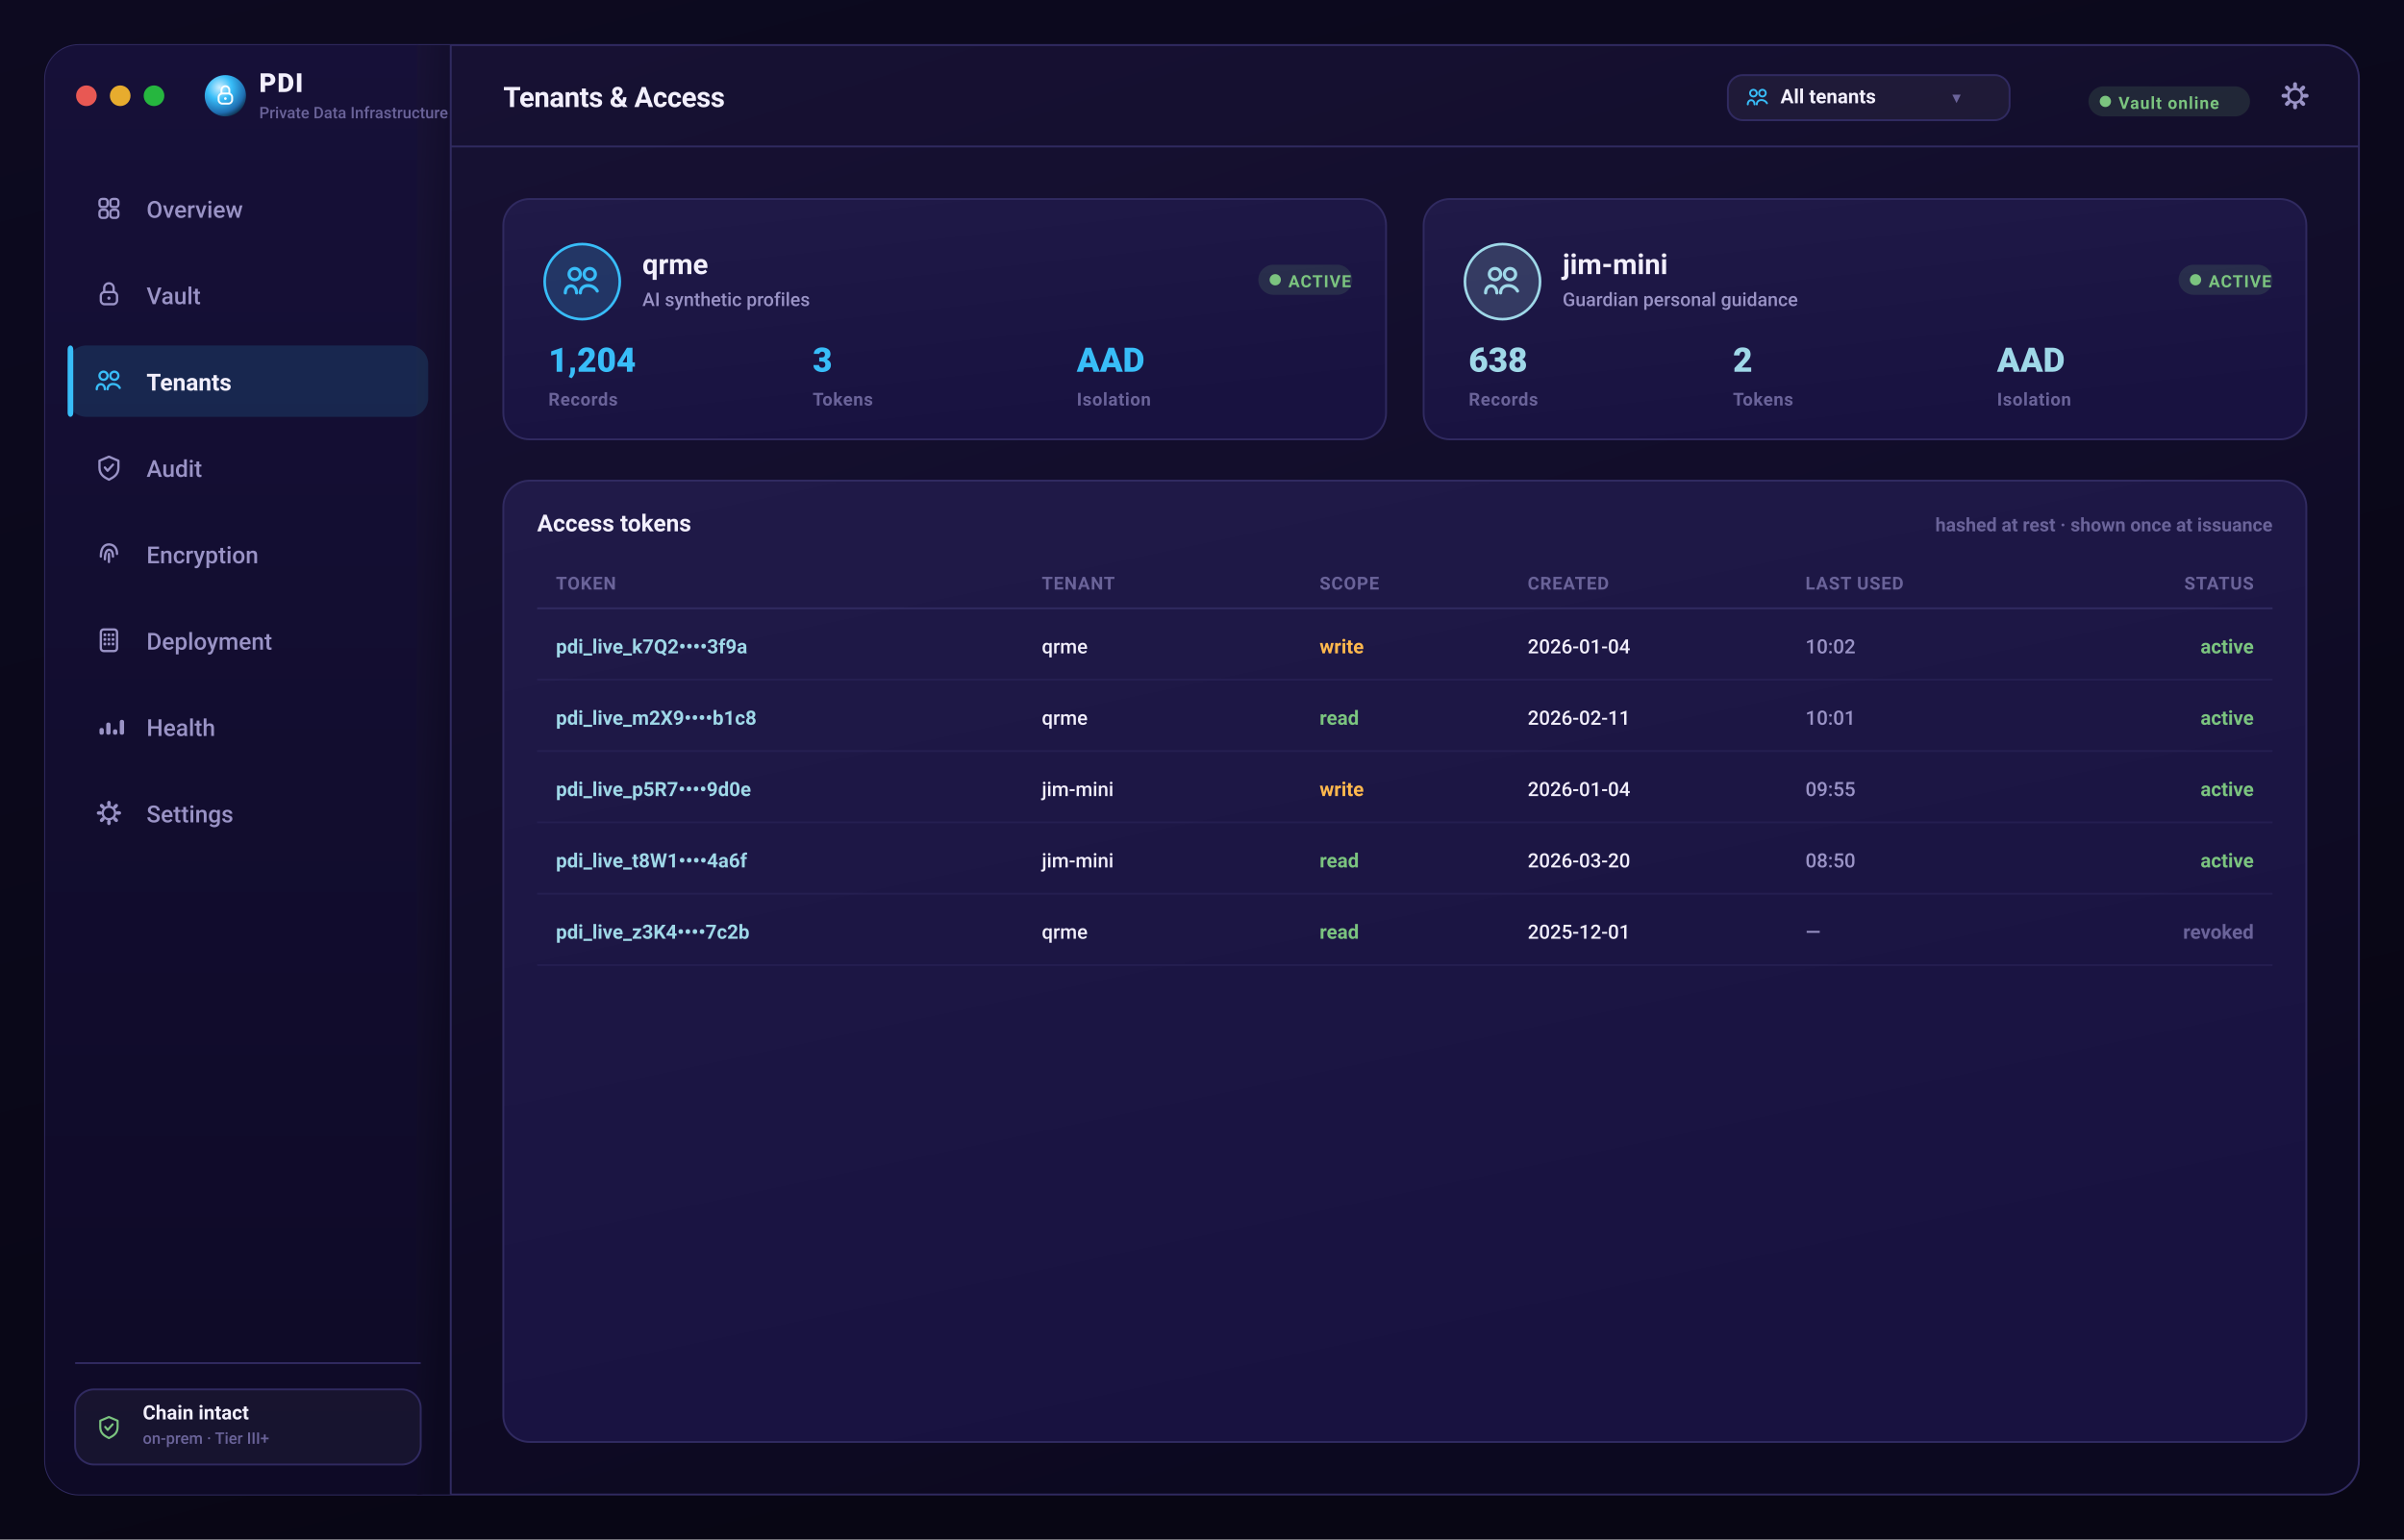
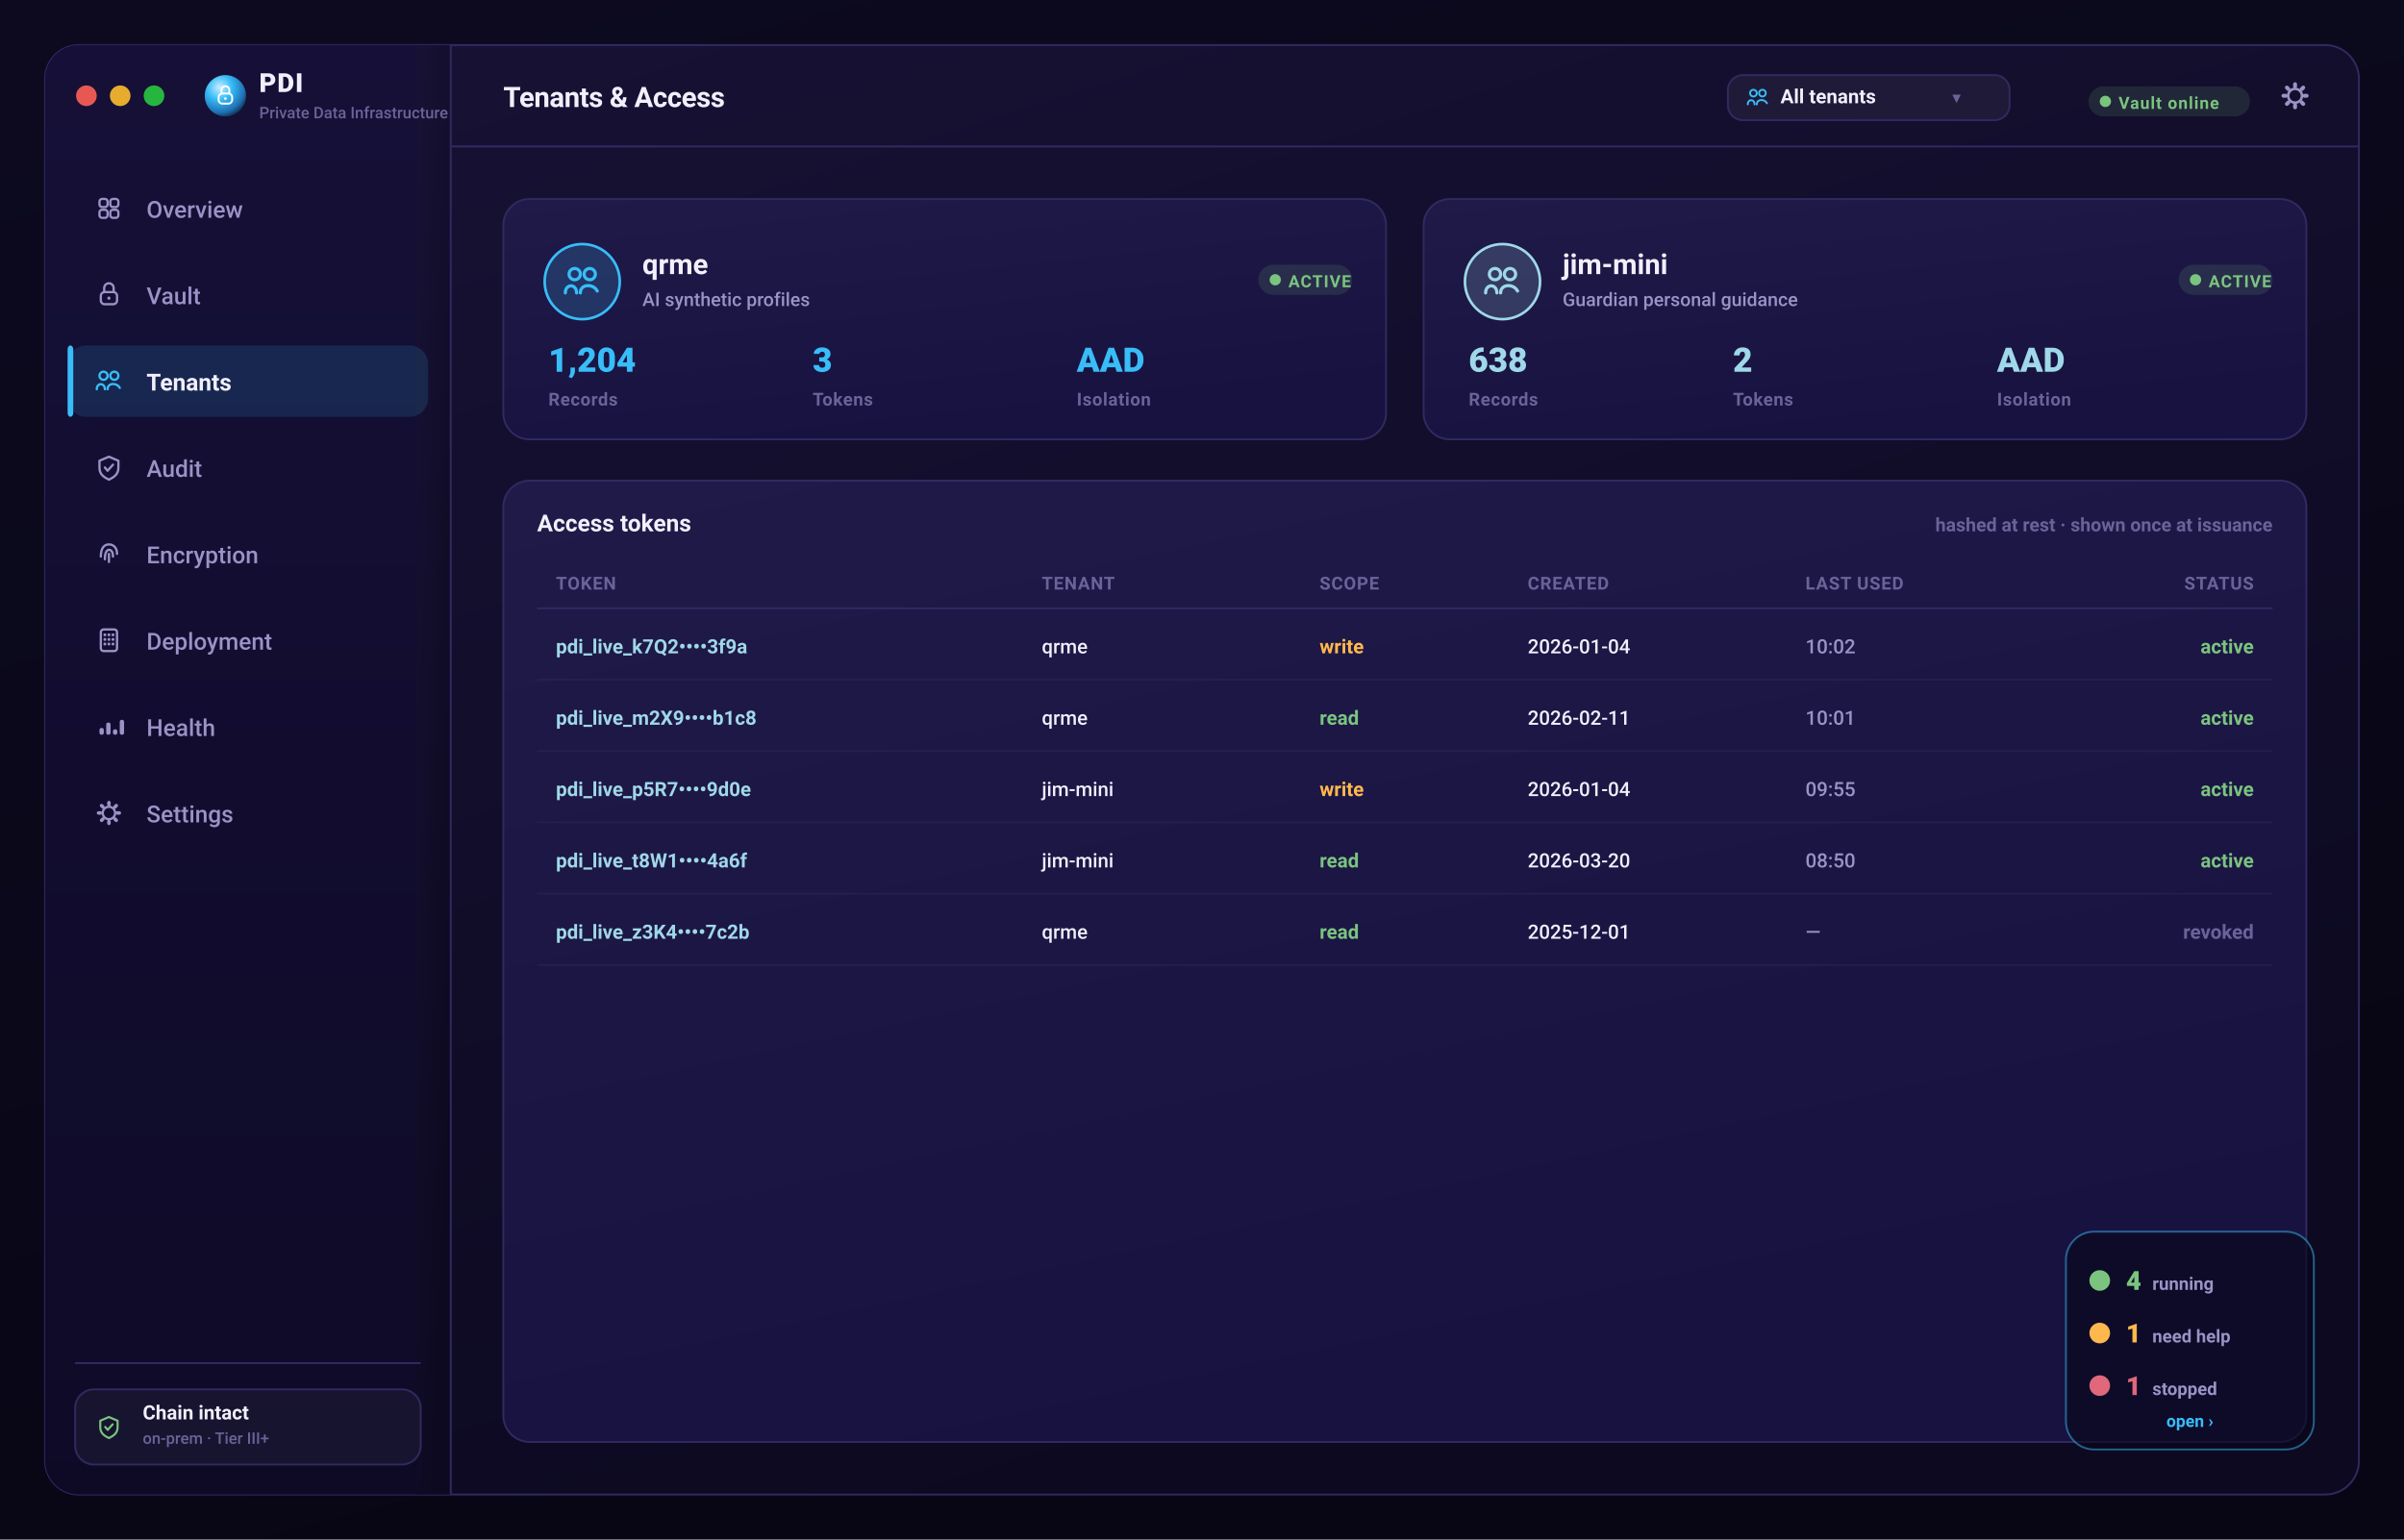
<svg xmlns="http://www.w3.org/2000/svg" width="1280" height="820" viewBox="0 0 1280 820" role="img" aria-label="PDI console — Tenants &amp; Access">
  <defs>
    <linearGradient id="gPage" x1="0" y1="0" x2="0.4" y2="1">
      <stop offset="0" stop-color="#0d0a20" />
      <stop offset="1" stop-color="#080614" />
    </linearGradient>
    <linearGradient id="gScr" x1="0" y1="0" x2="0.5" y2="1">
      <stop offset="0" stop-color="#181235" />
      <stop offset="1" stop-color="#0c0920" />
    </linearGradient>
    <linearGradient id="gSide" x1="0" y1="0" x2="0" y2="1">
      <stop offset="0" stop-color="#161038" />
      <stop offset="1" stop-color="#0e0a26" />
    </linearGradient>
    <linearGradient id="gCard" x1="0" y1="0" x2="0.4" y2="1">
      <stop offset="0" stop-color="#201a48" />
      <stop offset="1" stop-color="#181240" />
    </linearGradient>
    <linearGradient id="gBrand" x1="0" y1="0" x2="1" y2="0">
      <stop offset="0" stop-color="#38bdf8" />
      <stop offset="1" stop-color="#7dd3fc" />
    </linearGradient>
    <linearGradient id="gAmber" x1="0" y1="0" x2="1" y2="0">
      <stop offset="0" stop-color="#ffb84d" />
      <stop offset="1" stop-color="#ffd27a" />
    </linearGradient>
    <linearGradient id="mG" x1="0" y1="0" x2="1" y2="0">
      <stop offset="0" stop-color="#5fb87a" />
      <stop offset="1" stop-color="#7bc47f" />
    </linearGradient>
    <linearGradient id="mC" x1="0" y1="0" x2="1" y2="0">
      <stop offset="0" stop-color="#6bb6d6" />
      <stop offset="1" stop-color="#9fd8e8" />
    </linearGradient>
    <radialGradient id="orb" cx="36%" cy="30%" r="78%">
      <stop offset="0" stop-color="#cbeeff" />
      <stop offset="38%" stop-color="#38bdf8" />
      <stop offset="78%" stop-color="#1f6fb2" />
      <stop offset="100%" stop-color="#0b2438" />
    </radialGradient>
  </defs>
  <rect x="0.0" y="0.0" width="1280.0" height="820.0" rx="0" fill="url(#gPage)" />
  <rect x="24" y="24" width="1232" height="772" rx="18" fill="url(#gScr)" stroke="#302a60" stroke-width="1" />
  <rect x="24.0" y="24.0" width="216.0" height="772.0" rx="18" fill="url(#gSide)" />
  <rect x="222.0" y="24.0" width="18.0" height="772.0" rx="0" fill="url(#gScr)" />
  <line x1="240" y1="24" x2="240" y2="796" stroke="#302a60" stroke-width="1" />
  <line x1="240" y1="78" x2="1256" y2="78" stroke="#302a60" stroke-width="1" />
  <circle cx="46" cy="51" r="5.5" fill="#ff5f57" opacity="0.9" />
  <circle cx="64" cy="51" r="5.5" fill="#febc2e" opacity="0.9" />
  <circle cx="82" cy="51" r="5.5" fill="#28c840" opacity="0.9" />
  <circle cx="120" cy="51" r="11" fill="url(#orb)" />
  <rect x="116.4" y="49.8" width="7.2" height="5.4" rx="2" fill="none" stroke="rgba(255,255,255,0.95)" stroke-width="1.02" stroke-linecap="round" stroke-linejoin="round" />
  <path d="M117.9 49.8 v-1.8 a2.1 2.1 0 0 1 4.2 0 v1.8" fill="none" stroke="rgba(255,255,255,0.95)" stroke-width="1.02" stroke-linecap="round" stroke-linejoin="round" />
  <circle cx="120" cy="52.5" r="0.72" fill="rgba(255,255,255,0.95)" />
  <text x="138.0" y="49.0" font-family="-apple-system,BlinkMacSystemFont,'SF Pro Display','SF Pro Text','Segoe UI',Roboto,system-ui,sans-serif" font-size="14" font-weight="800" fill="#f2effc" text-anchor="start" letter-spacing="0.5">PDI</text>
  <text x="138.0" y="63.0" font-family="-apple-system,BlinkMacSystemFont,'SF Pro Display','SF Pro Text','Segoe UI',Roboto,system-ui,sans-serif" font-size="8.5" font-weight="500" fill="#6a6399" text-anchor="start">Private Data Infrastructure</text>
  <text x="268.0" y="57.0" font-family="-apple-system,BlinkMacSystemFont,'SF Pro Display','SF Pro Text','Segoe UI',Roboto,system-ui,sans-serif" font-size="15" font-weight="700" fill="#f2effc" text-anchor="start" letter-spacing="-0.2">Tenants &amp; Access</text>
  <rect x="1220.96" y="43.8" width="2.08" height="3.2" rx="1" transform="rotate(0 1222 51)" fill="#9a93c6" />
  <rect x="1220.96" y="43.8" width="2.08" height="3.2" rx="1" transform="rotate(45 1222 51)" fill="#9a93c6" />
  <rect x="1220.96" y="43.8" width="2.08" height="3.2" rx="1" transform="rotate(90 1222 51)" fill="#9a93c6" />
  <rect x="1220.96" y="43.8" width="2.08" height="3.2" rx="1" transform="rotate(135 1222 51)" fill="#9a93c6" />
  <rect x="1220.96" y="43.8" width="2.08" height="3.2" rx="1" transform="rotate(180 1222 51)" fill="#9a93c6" />
  <rect x="1220.96" y="43.8" width="2.08" height="3.2" rx="1" transform="rotate(225 1222 51)" fill="#9a93c6" />
  <rect x="1220.96" y="43.8" width="2.08" height="3.2" rx="1" transform="rotate(270 1222 51)" fill="#9a93c6" />
  <rect x="1220.96" y="43.8" width="2.08" height="3.2" rx="1" transform="rotate(315 1222 51)" fill="#9a93c6" />
  <circle cx="1222" cy="51" r="3.68" fill="none" stroke="#9a93c6" stroke-width="1.36" stroke-linecap="round" stroke-linejoin="round" />
  <rect x="1112.0" y="46.0" width="86.0" height="16.0" rx="8" fill="rgba(123,196,127,0.14)" />
  <circle cx="1121.0" cy="54" r="3" fill="#7bc47f" />
  <text x="1128.0" y="58.0" font-family="-apple-system,BlinkMacSystemFont,'SF Pro Display','SF Pro Text','Segoe UI',Roboto,system-ui,sans-serif" font-size="9" font-weight="700" fill="#7bc47f" text-anchor="start" letter-spacing="0.5">Vault online</text>
  <rect x="920.0" y="40.0" width="150.0" height="24.0" rx="8" fill="rgba(255,255,255,0.05)" stroke="#302a60" stroke-width="1" />
  <circle cx="933.6" cy="49.6" r="1.8" fill="none" stroke="#38bdf8" stroke-width="1.02" stroke-linecap="round" stroke-linejoin="round" />
  <circle cx="938.4" cy="49.6" r="1.8" fill="none" stroke="#38bdf8" stroke-width="1.02" stroke-linecap="round" stroke-linejoin="round" />
  <path d="M930.6 55.6 c0 -3.0 3.6 -3.0 3.6 0 M935.4 55.6 c0 -3.0 4.2 -3.0 5.4 -0.6" fill="none" stroke="#38bdf8" stroke-width="1.02" stroke-linecap="round" stroke-linejoin="round" />
  <text x="948.0" y="55.0" font-family="-apple-system,BlinkMacSystemFont,'SF Pro Display','SF Pro Text','Segoe UI',Roboto,system-ui,sans-serif" font-size="10.5" font-weight="600" fill="#f2effc" text-anchor="start">All tenants</text>
  <text x="1044.0" y="55.0" font-family="-apple-system,BlinkMacSystemFont,'SF Pro Display','SF Pro Text','Segoe UI',Roboto,system-ui,sans-serif" font-size="9" font-weight="600" fill="#6a6399" text-anchor="end">▾</text>
  <rect x="52.96" y="105.96" width="4.32" height="4.32" rx="1.4" fill="none" stroke="#9a93c6" stroke-width="1.22" stroke-linecap="round" stroke-linejoin="round" />
  <rect x="58.72" y="105.96" width="4.32" height="4.32" rx="1.4" fill="none" stroke="#9a93c6" stroke-width="1.22" stroke-linecap="round" stroke-linejoin="round" />
  <rect x="52.96" y="111.72" width="4.32" height="4.32" rx="1.4" fill="none" stroke="#9a93c6" stroke-width="1.22" stroke-linecap="round" stroke-linejoin="round" />
  <rect x="58.72" y="111.72" width="4.32" height="4.32" rx="1.4" fill="none" stroke="#9a93c6" stroke-width="1.22" stroke-linecap="round" stroke-linejoin="round" />
  <text x="78.0" y="116.0" font-family="-apple-system,BlinkMacSystemFont,'SF Pro Display','SF Pro Text','Segoe UI',Roboto,system-ui,sans-serif" font-size="12.5" font-weight="500" fill="#9a93c6" text-anchor="start">Overview</text>
  <rect x="53.68" y="155.56" width="8.64" height="6.48" rx="2" fill="none" stroke="#9a93c6" stroke-width="1.22" stroke-linecap="round" stroke-linejoin="round" />
  <path d="M55.48 155.56 v-2.16 a2.52 2.52 0 0 1 5.04 0 v2.16" fill="none" stroke="#9a93c6" stroke-width="1.22" stroke-linecap="round" stroke-linejoin="round" />
  <circle cx="58" cy="158.8" r="0.864" fill="#9a93c6" />
  <text x="78.0" y="162.0" font-family="-apple-system,BlinkMacSystemFont,'SF Pro Display','SF Pro Text','Segoe UI',Roboto,system-ui,sans-serif" font-size="12.5" font-weight="500" fill="#9a93c6" text-anchor="start">Vault</text>
  <rect x="36.0" y="184.0" width="192.0" height="38.0" rx="10" fill="rgba(56,189,248,0.14)" />
  <rect x="36.0" y="184.0" width="3.0" height="38.0" rx="2" fill="#38bdf8" />
  <circle cx="55.12" cy="200.12" r="2.16" fill="none" stroke="#38bdf8" stroke-width="1.22" stroke-linecap="round" stroke-linejoin="round" />
  <circle cx="60.88" cy="200.12" r="2.16" fill="none" stroke="#38bdf8" stroke-width="1.22" stroke-linecap="round" stroke-linejoin="round" />
  <path d="M51.52 207.32 c0 -3.6 4.32 -3.6 4.32 0 M57.28 207.32 c0 -3.6 5.04 -3.6 6.48 -0.72" fill="none" stroke="#38bdf8" stroke-width="1.22" stroke-linecap="round" stroke-linejoin="round" />
  <text x="78.0" y="208.0" font-family="-apple-system,BlinkMacSystemFont,'SF Pro Display','SF Pro Text','Segoe UI',Roboto,system-ui,sans-serif" font-size="12.5" font-weight="650" fill="#f2effc" text-anchor="start">Tenants</text>
  <path d="M58 243.24 l5.04 2.16 v3.6 c0 3.6 -2.16 5.04 -5.04 6.48 c-2.88 -1.44 -5.04 -2.88 -5.04 -6.48 v-3.6 Z" fill="none" stroke="#9a93c6" stroke-width="1.22" stroke-linecap="round" stroke-linejoin="round" />
  <path d="M55.84 249 l1.44 1.728 2.88 -3.24" fill="none" stroke="#9a93c6" stroke-width="1.22" stroke-linecap="round" stroke-linejoin="round" />
  <text x="78.0" y="254.0" font-family="-apple-system,BlinkMacSystemFont,'SF Pro Display','SF Pro Text','Segoe UI',Roboto,system-ui,sans-serif" font-size="12.5" font-weight="500" fill="#9a93c6" text-anchor="start">Audit</text>
  <path d="M53.68 296.44 c0 -5.04 2.16 -6.48 4.32 -6.48 c2.16 0 4.32 1.44 4.32 5.04" fill="none" stroke="#9a93c6" stroke-width="1.22" stroke-linecap="round" stroke-linejoin="round" />
  <path d="M55.84 297.88 c0 -4.32 1.44 -5.04 2.16 -5.04 c1.44 0 2.16 1.44 2.16 3.6" fill="none" stroke="#9a93c6" stroke-width="1.22" stroke-linecap="round" stroke-linejoin="round" />
  <path d="M58 299.32 v-4.32" fill="none" stroke="#9a93c6" stroke-width="1.22" stroke-linecap="round" stroke-linejoin="round" />
  <text x="78.0" y="300.0" font-family="-apple-system,BlinkMacSystemFont,'SF Pro Display','SF Pro Text','Segoe UI',Roboto,system-ui,sans-serif" font-size="12.5" font-weight="500" fill="#9a93c6" text-anchor="start">Encryption</text>
  <rect x="53.68" y="335.24" width="8.64" height="11.52" rx="1.5" fill="none" stroke="#9a93c6" stroke-width="1.22" stroke-linecap="round" stroke-linejoin="round" />
  <rect x="55.12" y="337.4" width="1.44" height="1.44" rx="0.4" fill="#9a93c6" />
  <rect x="57.28" y="337.4" width="1.44" height="1.44" rx="0.4" fill="#9a93c6" />
  <rect x="59.44" y="337.4" width="1.44" height="1.44" rx="0.4" fill="#9a93c6" />
  <rect x="55.12" y="339.848" width="1.44" height="1.44" rx="0.4" fill="#9a93c6" />
  <rect x="57.28" y="339.848" width="1.44" height="1.44" rx="0.4" fill="#9a93c6" />
  <rect x="59.44" y="339.848" width="1.44" height="1.44" rx="0.4" fill="#9a93c6" />
  <rect x="55.12" y="342.296" width="1.44" height="1.44" rx="0.4" fill="#9a93c6" />
  <rect x="57.28" y="342.296" width="1.44" height="1.44" rx="0.4" fill="#9a93c6" />
  <rect x="59.44" y="342.296" width="1.44" height="1.44" rx="0.4" fill="#9a93c6" />
  <text x="78.0" y="346.0" font-family="-apple-system,BlinkMacSystemFont,'SF Pro Display','SF Pro Text','Segoe UI',Roboto,system-ui,sans-serif" font-size="12.5" font-weight="500" fill="#9a93c6" text-anchor="start">Deployment</text>
  <rect x="52.96" y="387.72" width="2.304" height="3.6" rx="1" fill="#9a93c6" />
  <rect x="56.56" y="384.84" width="2.304" height="6.48" rx="1" fill="#9a93c6" />
  <rect x="60.16" y="388.44" width="2.304" height="2.88" rx="1" fill="#9a93c6" />
  <rect x="63.76" y="383.4" width="2.304" height="7.92" rx="1" fill="#9a93c6" />
  <text x="78.0" y="392.0" font-family="-apple-system,BlinkMacSystemFont,'SF Pro Display','SF Pro Text','Segoe UI',Roboto,system-ui,sans-serif" font-size="12.5" font-weight="500" fill="#9a93c6" text-anchor="start">Health</text>
  <rect x="57.064" y="426.52" width="1.872" height="2.88" rx="1" transform="rotate(0 58 433)" fill="#9a93c6" />
  <rect x="57.064" y="426.52" width="1.872" height="2.88" rx="1" transform="rotate(45 58 433)" fill="#9a93c6" />
  <rect x="57.064" y="426.52" width="1.872" height="2.88" rx="1" transform="rotate(90 58 433)" fill="#9a93c6" />
  <rect x="57.064" y="426.52" width="1.872" height="2.88" rx="1" transform="rotate(135 58 433)" fill="#9a93c6" />
  <rect x="57.064" y="426.52" width="1.872" height="2.88" rx="1" transform="rotate(180 58 433)" fill="#9a93c6" />
  <rect x="57.064" y="426.52" width="1.872" height="2.88" rx="1" transform="rotate(225 58 433)" fill="#9a93c6" />
  <rect x="57.064" y="426.52" width="1.872" height="2.88" rx="1" transform="rotate(270 58 433)" fill="#9a93c6" />
  <rect x="57.064" y="426.52" width="1.872" height="2.88" rx="1" transform="rotate(315 58 433)" fill="#9a93c6" />
  <circle cx="58" cy="433" r="3.312" fill="none" stroke="#9a93c6" stroke-width="1.22" stroke-linecap="round" stroke-linejoin="round" />
  <text x="78.0" y="438.0" font-family="-apple-system,BlinkMacSystemFont,'SF Pro Display','SF Pro Text','Segoe UI',Roboto,system-ui,sans-serif" font-size="12.5" font-weight="500" fill="#9a93c6" text-anchor="start">Settings</text>
  <line x1="40" y1="726" x2="224" y2="726" stroke="#302a60" stroke-width="1" />
  <rect x="40.0" y="740.0" width="184.0" height="40.0" rx="10" fill="rgba(255,255,255,0.04)" stroke="#302a60" stroke-width="1" />
  <path d="M58 754.72 l4.62 1.98 v3.3 c0 3.3 -1.98 4.62 -4.62 5.94 c-2.64 -1.32 -4.62 -2.64 -4.62 -5.94 v-3.3 Z" fill="none" stroke="#7bc47f" stroke-width="1.12" stroke-linecap="round" stroke-linejoin="round" />
  <path d="M56.02 760 l1.32 1.584 2.64 -2.97" fill="none" stroke="#7bc47f" stroke-width="1.12" stroke-linecap="round" stroke-linejoin="round" />
  <text x="76.0" y="756.0" font-family="-apple-system,BlinkMacSystemFont,'SF Pro Display','SF Pro Text','Segoe UI',Roboto,system-ui,sans-serif" font-size="10.5" font-weight="650" fill="#f2effc" text-anchor="start">Chain intact</text>
  <text x="76.0" y="769.0" font-family="-apple-system,BlinkMacSystemFont,'SF Pro Display','SF Pro Text','Segoe UI',Roboto,system-ui,sans-serif" font-size="8.5" font-weight="500" fill="#6a6399" text-anchor="start">on-prem · Tier III+</text>
  <marker id="ah" markerWidth="8" markerHeight="8" refX="6" refY="3" orient="auto">
    <path d="M0 0 L6 3 L0 6 Z" fill="#6a6399" />
  </marker>
  <rect x="268.0" y="106.0" width="470.0" height="128.0" rx="14" fill="url(#gCard)" stroke="#302a60" stroke-width="1" />
  <circle cx="310.0" cy="150" r="20" fill="rgba(56,189,248,0.18)" stroke="#38bdf8" stroke-width="1.4" />
  <circle cx="306.0" cy="146.0" r="3.0" fill="none" stroke="#38bdf8" stroke-width="1.70" stroke-linecap="round" stroke-linejoin="round" />
  <circle cx="314.0" cy="146.0" r="3.0" fill="none" stroke="#38bdf8" stroke-width="1.70" stroke-linecap="round" stroke-linejoin="round" />
  <path d="M301.0 156.0 c0 -5.0 6.0 -5.0 6.0 0 M309.0 156.0 c0 -5.0 7.0 -5.0 9.0 -1.0" fill="none" stroke="#38bdf8" stroke-width="1.70" stroke-linecap="round" stroke-linejoin="round" />
  <text x="342.0" y="146.0" font-family="-apple-system,BlinkMacSystemFont,'SF Pro Display','SF Pro Text','Segoe UI',Roboto,system-ui,sans-serif" font-size="15" font-weight="750" fill="#f2effc" text-anchor="start">qrme</text>
  <text x="342.0" y="163.0" font-family="-apple-system,BlinkMacSystemFont,'SF Pro Display','SF Pro Text','Segoe UI',Roboto,system-ui,sans-serif" font-size="10" font-weight="500" fill="#9a93c6" text-anchor="start">AI synthetic profiles</text>
  <rect x="670.0" y="141.0" width="50.0" height="16.0" rx="8" fill="rgba(123,196,127,0.14)" />
  <circle cx="679.0" cy="149" r="3" fill="#7bc47f" />
  <text x="686.0" y="153.0" font-family="-apple-system,BlinkMacSystemFont,'SF Pro Display','SF Pro Text','Segoe UI',Roboto,system-ui,sans-serif" font-size="9" font-weight="700" fill="#7bc47f" text-anchor="start" letter-spacing="0.5">ACTIVE</text>
  <text x="292.0" y="198.0" font-family="-apple-system,BlinkMacSystemFont,'SF Pro Display','SF Pro Text','Segoe UI',Roboto,system-ui,sans-serif" font-size="18" font-weight="800" fill="#38bdf8" text-anchor="start">1,204</text>
  <text x="292.0" y="216.0" font-family="-apple-system,BlinkMacSystemFont,'SF Pro Display','SF Pro Text','Segoe UI',Roboto,system-ui,sans-serif" font-size="9.5" font-weight="600" fill="#6a6399" text-anchor="start" letter-spacing="0.3">Records</text>
  <text x="432.7" y="198.0" font-family="-apple-system,BlinkMacSystemFont,'SF Pro Display','SF Pro Text','Segoe UI',Roboto,system-ui,sans-serif" font-size="18" font-weight="800" fill="#38bdf8" text-anchor="start">3</text>
  <text x="432.7" y="216.0" font-family="-apple-system,BlinkMacSystemFont,'SF Pro Display','SF Pro Text','Segoe UI',Roboto,system-ui,sans-serif" font-size="9.5" font-weight="600" fill="#6a6399" text-anchor="start" letter-spacing="0.3">Tokens</text>
  <text x="573.3" y="198.0" font-family="-apple-system,BlinkMacSystemFont,'SF Pro Display','SF Pro Text','Segoe UI',Roboto,system-ui,sans-serif" font-size="18" font-weight="800" fill="#38bdf8" text-anchor="start">AAD</text>
  <text x="573.3" y="216.0" font-family="-apple-system,BlinkMacSystemFont,'SF Pro Display','SF Pro Text','Segoe UI',Roboto,system-ui,sans-serif" font-size="9.5" font-weight="600" fill="#6a6399" text-anchor="start" letter-spacing="0.3">Isolation</text>
  <rect x="758.0" y="106.0" width="470.0" height="128.0" rx="14" fill="url(#gCard)" stroke="#302a60" stroke-width="1" />
  <circle cx="800.0" cy="150" r="20" fill="rgba(159,216,232,0.18)" stroke="#9fd8e8" stroke-width="1.4" />
  <circle cx="796.0" cy="146.0" r="3.0" fill="none" stroke="#9fd8e8" stroke-width="1.70" stroke-linecap="round" stroke-linejoin="round" />
  <circle cx="804.0" cy="146.0" r="3.0" fill="none" stroke="#9fd8e8" stroke-width="1.70" stroke-linecap="round" stroke-linejoin="round" />
  <path d="M791.0 156.0 c0 -5.0 6.0 -5.0 6.0 0 M799.0 156.0 c0 -5.0 7.0 -5.0 9.0 -1.0" fill="none" stroke="#9fd8e8" stroke-width="1.70" stroke-linecap="round" stroke-linejoin="round" />
  <text x="832.0" y="146.0" font-family="-apple-system,BlinkMacSystemFont,'SF Pro Display','SF Pro Text','Segoe UI',Roboto,system-ui,sans-serif" font-size="15" font-weight="750" fill="#f2effc" text-anchor="start">jim-mini</text>
  <text x="832.0" y="163.0" font-family="-apple-system,BlinkMacSystemFont,'SF Pro Display','SF Pro Text','Segoe UI',Roboto,system-ui,sans-serif" font-size="10" font-weight="500" fill="#9a93c6" text-anchor="start">Guardian personal guidance</text>
  <rect x="1160.0" y="141.0" width="50.0" height="16.0" rx="8" fill="rgba(123,196,127,0.14)" />
  <circle cx="1169.0" cy="149" r="3" fill="#7bc47f" />
  <text x="1176.0" y="153.0" font-family="-apple-system,BlinkMacSystemFont,'SF Pro Display','SF Pro Text','Segoe UI',Roboto,system-ui,sans-serif" font-size="9" font-weight="700" fill="#7bc47f" text-anchor="start" letter-spacing="0.5">ACTIVE</text>
  <text x="782.0" y="198.0" font-family="-apple-system,BlinkMacSystemFont,'SF Pro Display','SF Pro Text','Segoe UI',Roboto,system-ui,sans-serif" font-size="18" font-weight="800" fill="#9fd8e8" text-anchor="start">638</text>
  <text x="782.0" y="216.0" font-family="-apple-system,BlinkMacSystemFont,'SF Pro Display','SF Pro Text','Segoe UI',Roboto,system-ui,sans-serif" font-size="9.5" font-weight="600" fill="#6a6399" text-anchor="start" letter-spacing="0.3">Records</text>
  <text x="922.7" y="198.0" font-family="-apple-system,BlinkMacSystemFont,'SF Pro Display','SF Pro Text','Segoe UI',Roboto,system-ui,sans-serif" font-size="18" font-weight="800" fill="#9fd8e8" text-anchor="start">2</text>
  <text x="922.7" y="216.0" font-family="-apple-system,BlinkMacSystemFont,'SF Pro Display','SF Pro Text','Segoe UI',Roboto,system-ui,sans-serif" font-size="9.5" font-weight="600" fill="#6a6399" text-anchor="start" letter-spacing="0.3">Tokens</text>
  <text x="1063.3" y="198.0" font-family="-apple-system,BlinkMacSystemFont,'SF Pro Display','SF Pro Text','Segoe UI',Roboto,system-ui,sans-serif" font-size="18" font-weight="800" fill="#9fd8e8" text-anchor="start">AAD</text>
  <text x="1063.3" y="216.0" font-family="-apple-system,BlinkMacSystemFont,'SF Pro Display','SF Pro Text','Segoe UI',Roboto,system-ui,sans-serif" font-size="9.5" font-weight="600" fill="#6a6399" text-anchor="start" letter-spacing="0.3">Isolation</text>
  <rect x="268.0" y="256.0" width="960.0" height="512.0" rx="14" fill="url(#gCard)" stroke="#302a60" stroke-width="1" />
  <text x="286.0" y="283.0" font-family="-apple-system,BlinkMacSystemFont,'SF Pro Display','SF Pro Text','Segoe UI',Roboto,system-ui,sans-serif" font-size="12.5" font-weight="700" fill="#f2effc" text-anchor="start">Access tokens</text>
  <text x="1210.0" y="283.0" font-family="-apple-system,BlinkMacSystemFont,'SF Pro Display','SF Pro Text','Segoe UI',Roboto,system-ui,sans-serif" font-size="10" font-weight="600" fill="#6a6399" text-anchor="end">hashed at rest · shown once at issuance</text>
  <text x="296.0" y="314.0" font-family="-apple-system,BlinkMacSystemFont,'SF Pro Display','SF Pro Text','Segoe UI',Roboto,system-ui,sans-serif" font-size="9.5" font-weight="700" fill="#6a6399" text-anchor="start" letter-spacing="0.4">TOKEN</text>
  <text x="554.7" y="314.0" font-family="-apple-system,BlinkMacSystemFont,'SF Pro Display','SF Pro Text','Segoe UI',Roboto,system-ui,sans-serif" font-size="9.5" font-weight="700" fill="#6a6399" text-anchor="start" letter-spacing="0.4">TENANT</text>
  <text x="702.6" y="314.0" font-family="-apple-system,BlinkMacSystemFont,'SF Pro Display','SF Pro Text','Segoe UI',Roboto,system-ui,sans-serif" font-size="9.5" font-weight="700" fill="#6a6399" text-anchor="start" letter-spacing="0.4">SCOPE</text>
  <text x="813.4" y="314.0" font-family="-apple-system,BlinkMacSystemFont,'SF Pro Display','SF Pro Text','Segoe UI',Roboto,system-ui,sans-serif" font-size="9.5" font-weight="700" fill="#6a6399" text-anchor="start" letter-spacing="0.4">CREATED</text>
  <text x="961.3" y="314.0" font-family="-apple-system,BlinkMacSystemFont,'SF Pro Display','SF Pro Text','Segoe UI',Roboto,system-ui,sans-serif" font-size="9.5" font-weight="700" fill="#6a6399" text-anchor="start" letter-spacing="0.4">LAST USED</text>
  <text x="1200.0" y="314.0" font-family="-apple-system,BlinkMacSystemFont,'SF Pro Display','SF Pro Text','Segoe UI',Roboto,system-ui,sans-serif" font-size="9.5" font-weight="700" fill="#6a6399" text-anchor="end" letter-spacing="0.4">STATUS</text>
  <line x1="286" y1="324" x2="1210" y2="324" stroke="#302a60" stroke-width="1" />
  <text x="296.0" y="348.0" font-family="-apple-system,BlinkMacSystemFont,'SF Pro Display','SF Pro Text','Segoe UI',Roboto,system-ui,sans-serif" font-size="10.5" font-weight="600" fill="#9fd8e8" text-anchor="start">pdi_live_k7Q2••••3f9a</text>
  <text x="554.7" y="348.0" font-family="-apple-system,BlinkMacSystemFont,'SF Pro Display','SF Pro Text','Segoe UI',Roboto,system-ui,sans-serif" font-size="10.5" font-weight="500" fill="#f2effc" text-anchor="start">qrme</text>
  <text x="702.6" y="348.0" font-family="-apple-system,BlinkMacSystemFont,'SF Pro Display','SF Pro Text','Segoe UI',Roboto,system-ui,sans-serif" font-size="10.5" font-weight="700" fill="#ffb84d" text-anchor="start">write</text>
  <text x="813.4" y="348.0" font-family="-apple-system,BlinkMacSystemFont,'SF Pro Display','SF Pro Text','Segoe UI',Roboto,system-ui,sans-serif" font-size="10.5" font-weight="500" fill="#f2effc" text-anchor="start">2026-01-04</text>
  <text x="961.3" y="348.0" font-family="-apple-system,BlinkMacSystemFont,'SF Pro Display','SF Pro Text','Segoe UI',Roboto,system-ui,sans-serif" font-size="10.5" font-weight="500" fill="#9a93c6" text-anchor="start">10:02</text>
  <text x="1200.0" y="348.0" font-family="-apple-system,BlinkMacSystemFont,'SF Pro Display','SF Pro Text','Segoe UI',Roboto,system-ui,sans-serif" font-size="10.5" font-weight="600" fill="#7bc47f" text-anchor="end">active</text>
  <line x1="286" y1="362" x2="1210" y2="362" stroke="rgba(48,42,96,0.45)" stroke-width="1" />
  <text x="296.0" y="386.0" font-family="-apple-system,BlinkMacSystemFont,'SF Pro Display','SF Pro Text','Segoe UI',Roboto,system-ui,sans-serif" font-size="10.5" font-weight="600" fill="#9fd8e8" text-anchor="start">pdi_live_m2X9••••b1c8</text>
  <text x="554.7" y="386.0" font-family="-apple-system,BlinkMacSystemFont,'SF Pro Display','SF Pro Text','Segoe UI',Roboto,system-ui,sans-serif" font-size="10.5" font-weight="500" fill="#f2effc" text-anchor="start">qrme</text>
  <text x="702.6" y="386.0" font-family="-apple-system,BlinkMacSystemFont,'SF Pro Display','SF Pro Text','Segoe UI',Roboto,system-ui,sans-serif" font-size="10.5" font-weight="700" fill="#7bc47f" text-anchor="start">read</text>
  <text x="813.4" y="386.0" font-family="-apple-system,BlinkMacSystemFont,'SF Pro Display','SF Pro Text','Segoe UI',Roboto,system-ui,sans-serif" font-size="10.5" font-weight="500" fill="#f2effc" text-anchor="start">2026-02-11</text>
  <text x="961.3" y="386.0" font-family="-apple-system,BlinkMacSystemFont,'SF Pro Display','SF Pro Text','Segoe UI',Roboto,system-ui,sans-serif" font-size="10.5" font-weight="500" fill="#9a93c6" text-anchor="start">10:01</text>
  <text x="1200.0" y="386.0" font-family="-apple-system,BlinkMacSystemFont,'SF Pro Display','SF Pro Text','Segoe UI',Roboto,system-ui,sans-serif" font-size="10.5" font-weight="600" fill="#7bc47f" text-anchor="end">active</text>
  <line x1="286" y1="400" x2="1210" y2="400" stroke="rgba(48,42,96,0.45)" stroke-width="1" />
  <text x="296.0" y="424.0" font-family="-apple-system,BlinkMacSystemFont,'SF Pro Display','SF Pro Text','Segoe UI',Roboto,system-ui,sans-serif" font-size="10.5" font-weight="600" fill="#9fd8e8" text-anchor="start">pdi_live_p5R7••••9d0e</text>
  <text x="554.7" y="424.0" font-family="-apple-system,BlinkMacSystemFont,'SF Pro Display','SF Pro Text','Segoe UI',Roboto,system-ui,sans-serif" font-size="10.5" font-weight="500" fill="#f2effc" text-anchor="start">jim-mini</text>
  <text x="702.6" y="424.0" font-family="-apple-system,BlinkMacSystemFont,'SF Pro Display','SF Pro Text','Segoe UI',Roboto,system-ui,sans-serif" font-size="10.5" font-weight="700" fill="#ffb84d" text-anchor="start">write</text>
  <text x="813.4" y="424.0" font-family="-apple-system,BlinkMacSystemFont,'SF Pro Display','SF Pro Text','Segoe UI',Roboto,system-ui,sans-serif" font-size="10.5" font-weight="500" fill="#f2effc" text-anchor="start">2026-01-04</text>
  <text x="961.3" y="424.0" font-family="-apple-system,BlinkMacSystemFont,'SF Pro Display','SF Pro Text','Segoe UI',Roboto,system-ui,sans-serif" font-size="10.5" font-weight="500" fill="#9a93c6" text-anchor="start">09:55</text>
  <text x="1200.0" y="424.0" font-family="-apple-system,BlinkMacSystemFont,'SF Pro Display','SF Pro Text','Segoe UI',Roboto,system-ui,sans-serif" font-size="10.5" font-weight="600" fill="#7bc47f" text-anchor="end">active</text>
  <line x1="286" y1="438" x2="1210" y2="438" stroke="rgba(48,42,96,0.45)" stroke-width="1" />
  <text x="296.0" y="462.0" font-family="-apple-system,BlinkMacSystemFont,'SF Pro Display','SF Pro Text','Segoe UI',Roboto,system-ui,sans-serif" font-size="10.5" font-weight="600" fill="#9fd8e8" text-anchor="start">pdi_live_t8W1••••4a6f</text>
  <text x="554.7" y="462.0" font-family="-apple-system,BlinkMacSystemFont,'SF Pro Display','SF Pro Text','Segoe UI',Roboto,system-ui,sans-serif" font-size="10.5" font-weight="500" fill="#f2effc" text-anchor="start">jim-mini</text>
  <text x="702.6" y="462.0" font-family="-apple-system,BlinkMacSystemFont,'SF Pro Display','SF Pro Text','Segoe UI',Roboto,system-ui,sans-serif" font-size="10.5" font-weight="700" fill="#7bc47f" text-anchor="start">read</text>
  <text x="813.4" y="462.0" font-family="-apple-system,BlinkMacSystemFont,'SF Pro Display','SF Pro Text','Segoe UI',Roboto,system-ui,sans-serif" font-size="10.5" font-weight="500" fill="#f2effc" text-anchor="start">2026-03-20</text>
  <text x="961.3" y="462.0" font-family="-apple-system,BlinkMacSystemFont,'SF Pro Display','SF Pro Text','Segoe UI',Roboto,system-ui,sans-serif" font-size="10.5" font-weight="500" fill="#9a93c6" text-anchor="start">08:50</text>
  <text x="1200.0" y="462.0" font-family="-apple-system,BlinkMacSystemFont,'SF Pro Display','SF Pro Text','Segoe UI',Roboto,system-ui,sans-serif" font-size="10.5" font-weight="600" fill="#7bc47f" text-anchor="end">active</text>
  <line x1="286" y1="476" x2="1210" y2="476" stroke="rgba(48,42,96,0.45)" stroke-width="1" />
  <text x="296.0" y="500.0" font-family="-apple-system,BlinkMacSystemFont,'SF Pro Display','SF Pro Text','Segoe UI',Roboto,system-ui,sans-serif" font-size="10.5" font-weight="600" fill="#9fd8e8" text-anchor="start">pdi_live_z3K4••••7c2b</text>
  <text x="554.7" y="500.0" font-family="-apple-system,BlinkMacSystemFont,'SF Pro Display','SF Pro Text','Segoe UI',Roboto,system-ui,sans-serif" font-size="10.5" font-weight="500" fill="#f2effc" text-anchor="start">qrme</text>
  <text x="702.6" y="500.0" font-family="-apple-system,BlinkMacSystemFont,'SF Pro Display','SF Pro Text','Segoe UI',Roboto,system-ui,sans-serif" font-size="10.5" font-weight="700" fill="#7bc47f" text-anchor="start">read</text>
  <text x="813.4" y="500.0" font-family="-apple-system,BlinkMacSystemFont,'SF Pro Display','SF Pro Text','Segoe UI',Roboto,system-ui,sans-serif" font-size="10.5" font-weight="500" fill="#f2effc" text-anchor="start">2025-12-01</text>
  <text x="961.3" y="500.0" font-family="-apple-system,BlinkMacSystemFont,'SF Pro Display','SF Pro Text','Segoe UI',Roboto,system-ui,sans-serif" font-size="10.5" font-weight="500" fill="#9a93c6" text-anchor="start">—</text>
  <text x="1200.0" y="500.0" font-family="-apple-system,BlinkMacSystemFont,'SF Pro Display','SF Pro Text','Segoe UI',Roboto,system-ui,sans-serif" font-size="10.5" font-weight="600" fill="#6a6399" text-anchor="end">revoked</text>
  <line x1="286" y1="514" x2="1210" y2="514" stroke="rgba(48,42,96,0.45)" stroke-width="1" />
+   <rect x="1100.0" y="656.0" width="132.0" height="116.0" rx="15" fill="rgba(9,7,26,0.62)" stroke="rgba(56,189,248,0.5)" stroke-width="1" />
+   <circle cx="1118" cy="682" r="5.5" fill="#7bc47f" />
+   <text x="1132.0" y="687.0" font-family="-apple-system,BlinkMacSystemFont,'SF Pro Display','SF Pro Text','Segoe UI',Roboto,system-ui,sans-serif" font-size="14" font-weight="800" fill="#7bc47f" text-anchor="start">4</text>
+   <text x="1146.0" y="687.0" font-family="-apple-system,BlinkMacSystemFont,'SF Pro Display','SF Pro Text','Segoe UI',Roboto,system-ui,sans-serif" font-size="9.5" font-weight="600" fill="#9a93c6" text-anchor="start">running</text>
+   <circle cx="1118" cy="710" r="5.5" fill="#ffb84d" />
+   <text x="1132.0" y="715.0" font-family="-apple-system,BlinkMacSystemFont,'SF Pro Display','SF Pro Text','Segoe UI',Roboto,system-ui,sans-serif" font-size="14" font-weight="800" fill="#ffb84d" text-anchor="start">1</text>
+   <text x="1146.0" y="715.0" font-family="-apple-system,BlinkMacSystemFont,'SF Pro Display','SF Pro Text','Segoe UI',Roboto,system-ui,sans-serif" font-size="9.5" font-weight="600" fill="#9a93c6" text-anchor="start">need help</text>
+   <circle cx="1118" cy="738" r="5.5" fill="#e0687a" />
+   <text x="1132.0" y="743.0" font-family="-apple-system,BlinkMacSystemFont,'SF Pro Display','SF Pro Text','Segoe UI',Roboto,system-ui,sans-serif" font-size="14" font-weight="800" fill="#e0687a" text-anchor="start">1</text>
+   <text x="1146.0" y="743.0" font-family="-apple-system,BlinkMacSystemFont,'SF Pro Display','SF Pro Text','Segoe UI',Roboto,system-ui,sans-serif" font-size="9.5" font-weight="600" fill="#9a93c6" text-anchor="start">stopped</text>
+   <text x="1166.0" y="760.0" font-family="-apple-system,BlinkMacSystemFont,'SF Pro Display','SF Pro Text','Segoe UI',Roboto,system-ui,sans-serif" font-size="9" font-weight="700" fill="#38bdf8" text-anchor="middle">open ›</text>
</svg>
